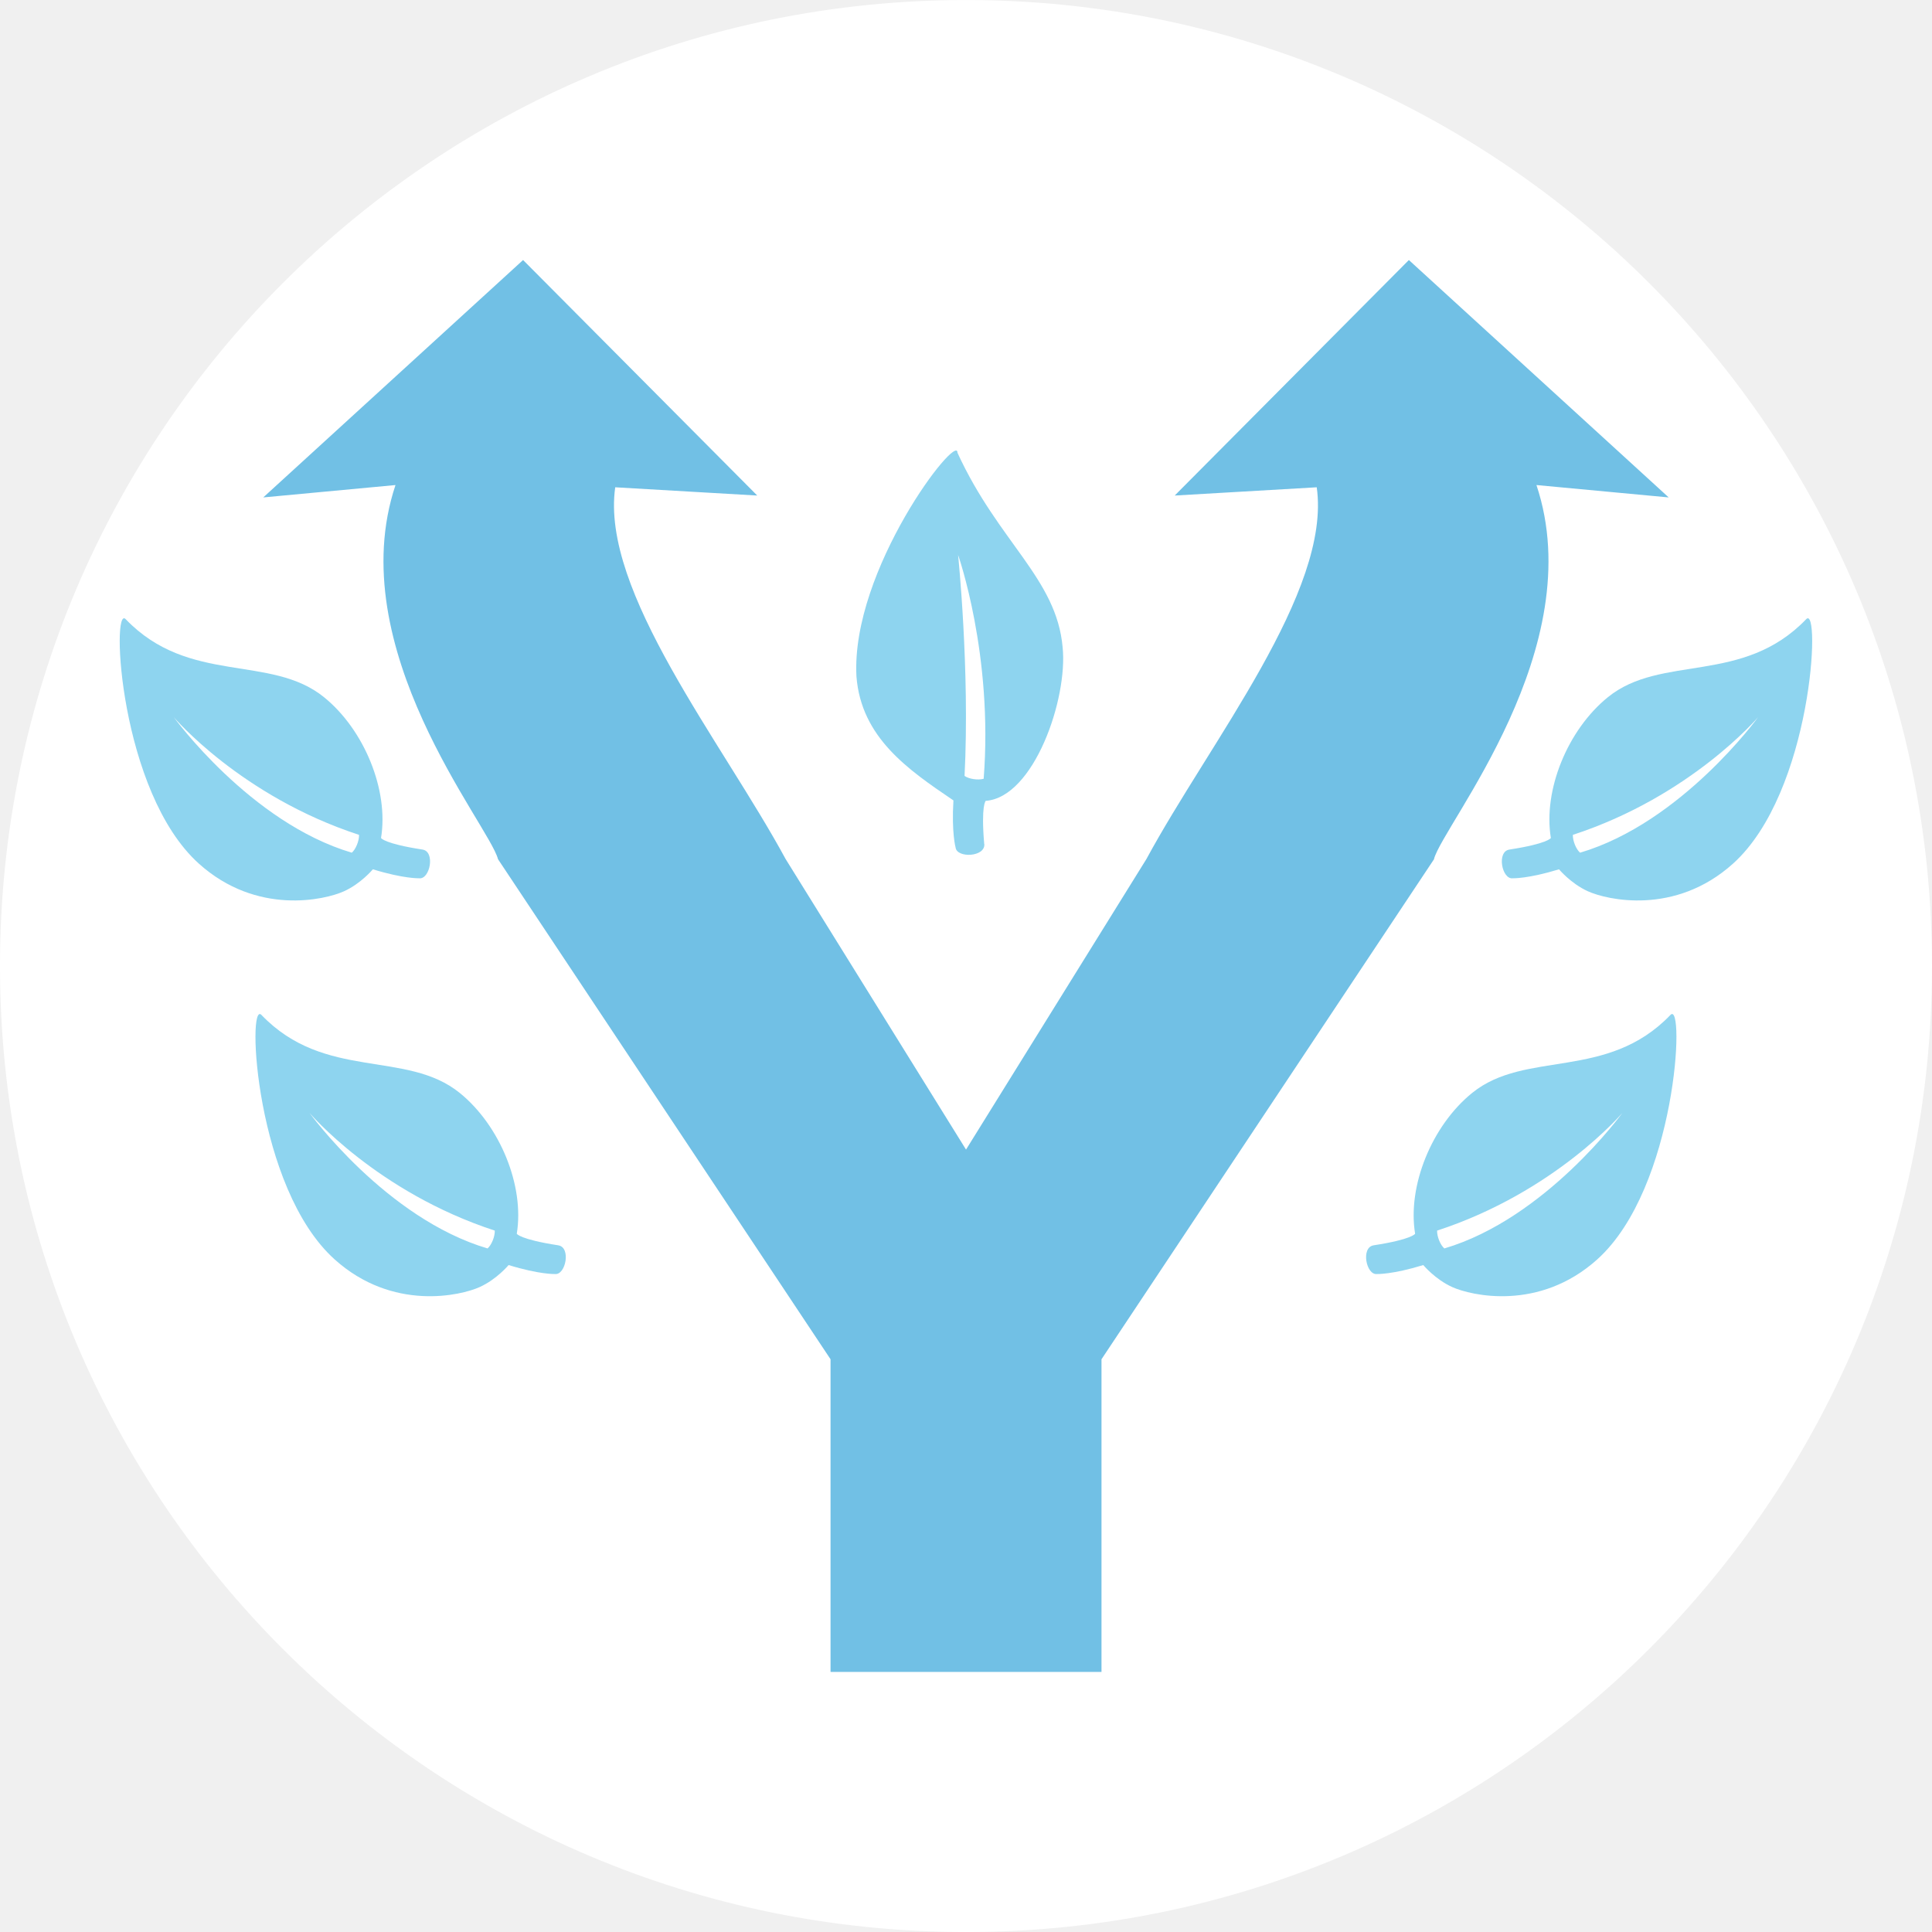
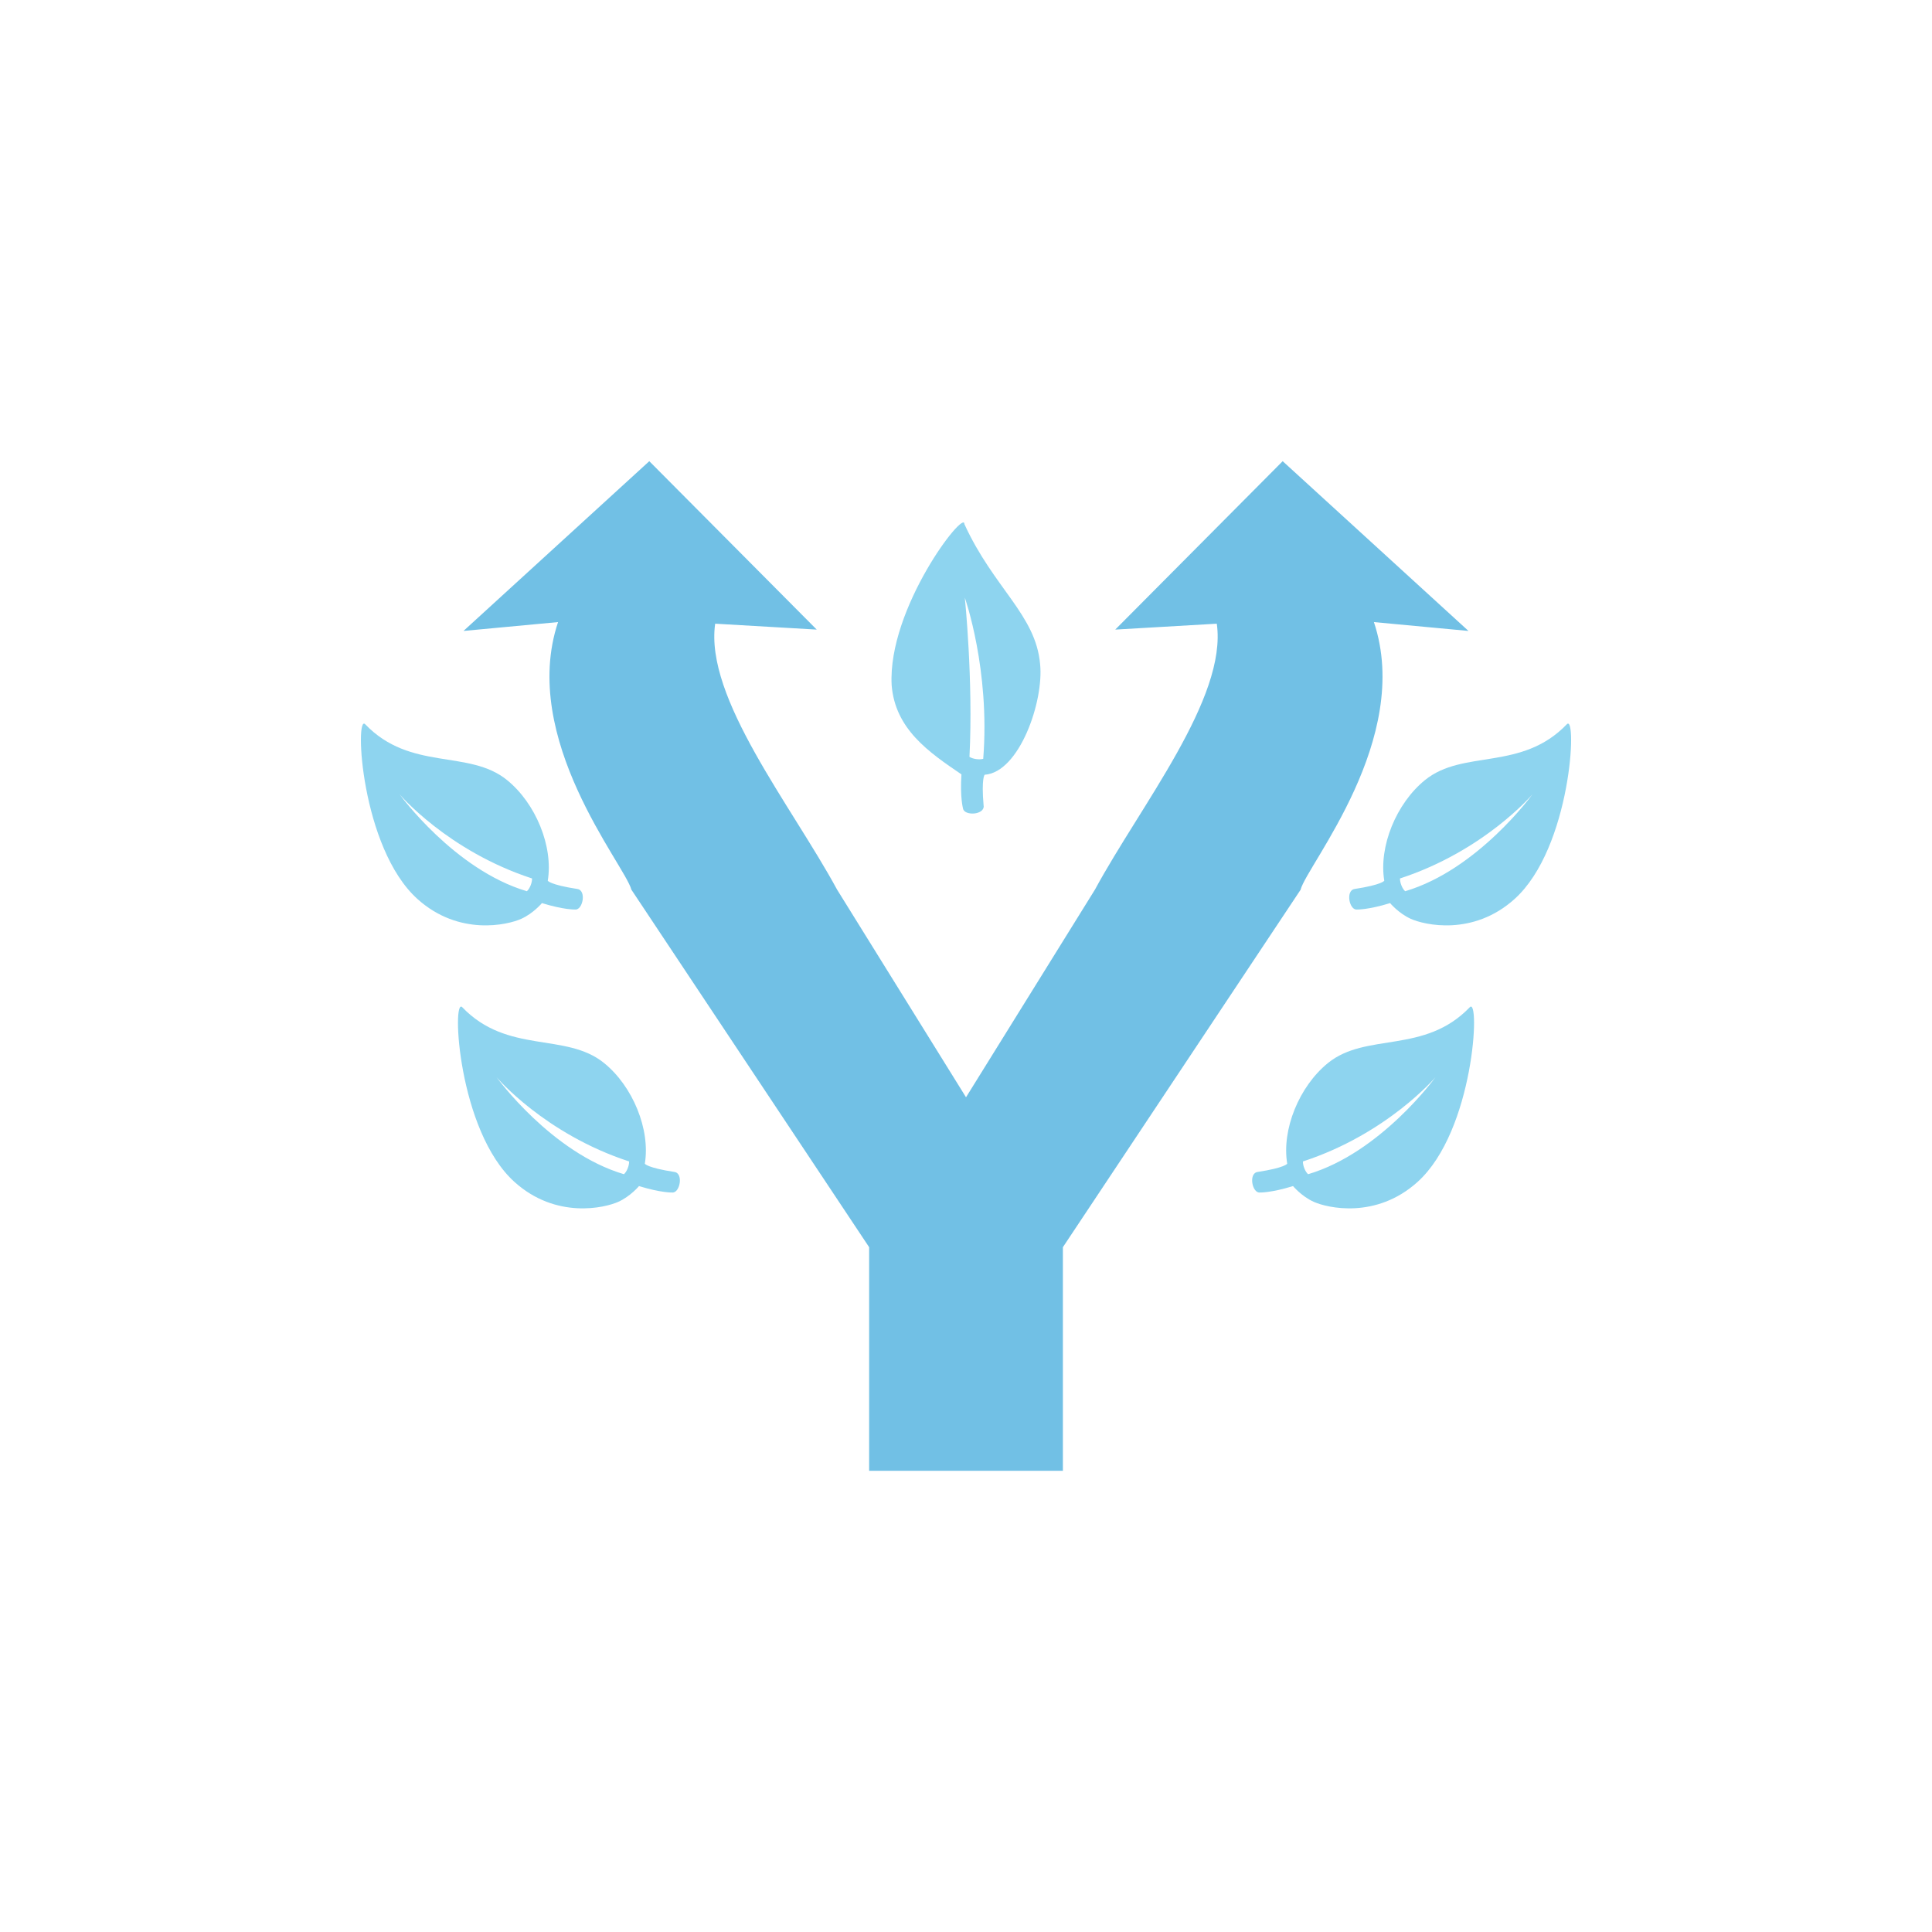
- <svg xmlns="http://www.w3.org/2000/svg" width="21.534mm" height="21.534mm" viewBox="0 0 21.534 21.534" version="1.1" id="svg8">
+ <svg xmlns="http://www.w3.org/2000/svg" width="25mm" height="25mm" viewBox="0 0 25 25" version="1.1" id="svg8">
  <defs id="defs2">
    </defs>
-   <g id="layer1" style="display:inline;opacity:1" transform="translate(-148.5471,-70.42973)">
-     <path d="m 157.959,85.602 c -0.43,-0.066 -0.463,-0.129 -0.463,-0.129 0.088,-0.532 -0.186,-1.205 -0.635,-1.569 -0.596,-0.484 -1.504,-0.133 -2.211,-0.87 -0.165,-0.172 -0.069,1.929 0.816,2.725 0.647,0.582 1.408,0.403 1.617,0.308 0.19,-0.086 0.322,-0.245 0.322,-0.245 0.345,0.106 0.516,0.1 0.516,0.1 0.121,0.015 0.182,-0.299 0.037,-0.32 z m -0.788,0.035 c -1.133,-0.335 -1.985,-1.511 -1.985,-1.511 0,0 0.748,0.882 2.065,1.312 0.002,0.067 -0.037,0.162 -0.081,0.199 z" id="path1717-2" style="display:inline;fill:#8ed4ef;fill-opacity:1;stroke-width:0.01" />
+   <g id="layer3" transform="translate(1.000002,0.9999995)" style="display:inline">
+     <rect style="fill:#ffffff;fill-opacity:1;stroke:none;stroke-width:0.379" id="rect1948" width="26.37" height="26.37" x="-1.678" y="-1.308" />
+   </g>
+   <g id="layer1" style="display:inline;opacity:1;" transform="translate(-147.5471,-69.42973)">
    <g fill="#71c0e5" id="g14" transform="matrix(0.2645833,0,0,0.2645833,150.7572,72.17217)" style="display:inline">
      <a id="a27" />
    </g>
-     <circle style="fill:#ffffff;fill-opacity:1;stroke:none;stroke-width:0.42" id="path1646" cx="159.314" cy="81.197" r="10.767" />
-     <path id="path1717-0" style="display:inline;fill:#8ed4ef;fill-opacity:1;stroke-width:0.01" d="m 153.257,79.899 c -0.43,-0.066 -0.463,-0.129 -0.463,-0.129 0.088,-0.532 -0.186,-1.205 -0.635,-1.569 -0.596,-0.484 -1.504,-0.133 -2.211,-0.87 -0.165,-0.172 -0.069,1.929 0.816,2.725 0.647,0.582 1.408,0.403 1.617,0.308 0.19,-0.086 0.322,-0.245 0.322,-0.245 0.345,0.106 0.516,0.1 0.516,0.1 0.121,0.015 0.182,-0.299 0.037,-0.32 z m -0.788,0.035 c -1.133,-0.335 -1.985,-1.511 -1.985,-1.511 0,0 0.748,0.882 2.065,1.312 0.002,0.067 -0.037,0.162 -0.081,0.199 z m 2.301,4.376 c -0.43,-0.066 -0.463,-0.129 -0.463,-0.129 0.088,-0.532 -0.186,-1.205 -0.635,-1.569 -0.596,-0.484 -1.504,-0.133 -2.211,-0.87 -0.165,-0.172 -0.069,1.929 0.816,2.725 0.647,0.582 1.408,0.403 1.617,0.308 0.19,-0.086 0.322,-0.245 0.322,-0.245 0.345,0.106 0.516,0.1 0.516,0.1 0.121,0.015 0.182,-0.299 0.037,-0.32 z m -0.788,0.035 c -1.133,-0.335 -1.985,-1.511 -1.985,-1.511 0,0 0.748,0.882 2.065,1.312 0.002,0.067 -0.037,0.162 -0.081,0.199 z m 11.388,-4.446 c 0.43,-0.066 0.463,-0.129 0.463,-0.129 -0.088,-0.532 0.186,-1.205 0.635,-1.569 0.596,-0.484 1.504,-0.133 2.211,-0.87 0.165,-0.172 0.069,1.929 -0.816,2.725 -0.647,0.582 -1.408,0.403 -1.617,0.308 -0.19,-0.086 -0.322,-0.245 -0.322,-0.245 -0.345,0.106 -0.516,0.1 -0.516,0.1 -0.121,0.015 -0.182,-0.299 -0.037,-0.32 z m 0.788,0.035 c 1.133,-0.335 1.985,-1.511 1.985,-1.511 0,0 -0.748,0.882 -2.065,1.312 -0.002,0.067 0.037,0.162 0.081,0.199 z m -2.301,4.376 c 0.43,-0.066 0.463,-0.129 0.463,-0.129 -0.088,-0.532 0.186,-1.205 0.635,-1.569 0.596,-0.484 1.504,-0.133 2.211,-0.87 0.165,-0.172 0.069,1.929 -0.816,2.725 -0.647,0.582 -1.408,0.403 -1.617,0.308 -0.19,-0.086 -0.322,-0.245 -0.322,-0.245 -0.345,0.106 -0.516,0.1 -0.516,0.1 -0.121,0.015 -0.182,-0.299 -0.037,-0.32 z m 0.788,0.035 c 1.133,-0.335 1.985,-1.511 1.985,-1.511 0,0 -0.748,0.882 -2.065,1.312 -0.002,0.067 0.037,0.162 0.081,0.199 z" />
-     <path id="path1717-0-5" style="display:inline;fill:#8ed4ef;fill-opacity:1;stroke-width:0.01" d="m 159.517,79.836 c -0.037,-0.434 0.017,-0.48 0.017,-0.48 0.537,-0.039 0.917,-1.138 0.857,-1.713 -0.068,-0.765 -0.716,-1.172 -1.172,-2.167 0.005,-0.238 -1.189,1.305 -1.126,2.493 0.053,0.682 0.576,1.04 1.081,1.382 -0.022,0.36 0.024,0.525 0.024,0.525 0.014,0.121 0.333,0.107 0.32,-0.039 z m -0.219,-0.758 c 0.06,-1.18 -0.072,-2.463 -0.072,-2.463 0,0 0.393,1.113 0.285,2.495 -0.065,0.018 -0.166,0.002 -0.213,-0.032 z" />
+     <path id="path1717-0" style="display:inline;fill:#8ed4ef;fill-opacity:1;stroke-width:0.01" d="m 153.257,79.899 c -0.43,-0.066 -0.463,-0.129 -0.463,-0.129 0.088,-0.532 -0.186,-1.205 -0.635,-1.569 -0.596,-0.484 -1.504,-0.133 -2.211,-0.87 -0.165,-0.172 -0.069,1.929 0.816,2.725 0.647,0.582 1.408,0.403 1.617,0.308 0.19,-0.086 0.322,-0.245 0.322,-0.245 0.345,0.106 0.516,0.1 0.516,0.1 0.121,0.015 0.182,-0.299 0.037,-0.32 z m -0.788,0.035 c -1.133,-0.335 -1.985,-1.511 -1.985,-1.511 0,0 0.748,0.882 2.065,1.312 0.002,0.067 -0.037,0.162 -0.081,0.199 z m 2.301,4.376 c -0.43,-0.066 -0.463,-0.129 -0.463,-0.129 0.088,-0.532 -0.186,-1.205 -0.635,-1.569 -0.596,-0.484 -1.504,-0.133 -2.211,-0.87 -0.165,-0.172 -0.069,1.929 0.816,2.725 0.647,0.582 1.408,0.403 1.617,0.308 0.19,-0.086 0.322,-0.245 0.322,-0.245 0.345,0.106 0.516,0.1 0.516,0.1 0.121,0.015 0.182,-0.299 0.037,-0.32 z m -0.788,0.035 c -1.133,-0.335 -1.985,-1.511 -1.985,-1.511 0,0 0.748,0.882 2.065,1.312 0.002,0.067 -0.037,0.162 -0.081,0.199 z m 11.388,-4.446 c 0.43,-0.066 0.463,-0.129 0.463,-0.129 -0.088,-0.532 0.186,-1.205 0.635,-1.569 0.596,-0.484 1.504,-0.133 2.211,-0.87 0.165,-0.172 0.069,1.929 -0.816,2.725 -0.647,0.582 -1.408,0.403 -1.617,0.308 -0.19,-0.086 -0.322,-0.245 -0.322,-0.245 -0.345,0.106 -0.516,0.1 -0.516,0.1 -0.121,0.015 -0.182,-0.299 -0.037,-0.32 z m 0.788,0.035 c 1.133,-0.335 1.985,-1.511 1.985,-1.511 0,0 -0.748,0.882 -2.065,1.312 -0.002,0.067 0.037,0.162 0.081,0.199 z m -2.301,4.376 c 0.43,-0.066 0.463,-0.129 0.463,-0.129 -0.088,-0.532 0.186,-1.205 0.635,-1.569 0.596,-0.484 1.504,-0.133 2.211,-0.87 0.165,-0.172 0.069,1.929 -0.816,2.725 -0.647,0.582 -1.408,0.403 -1.617,0.308 -0.19,-0.086 -0.322,-0.245 -0.322,-0.245 -0.345,0.106 -0.516,0.1 -0.516,0.1 -0.121,0.015 -0.182,-0.299 -0.037,-0.32 z m 0.788,0.035 c 1.133,-0.335 1.985,-1.511 1.985,-1.511 0,0 -0.748,0.882 -2.065,1.312 -0.002,0.067 0.037,0.162 0.081,0.199 z" transform="matrix(0.8301513,0,0,0.8301513,27.79303,14.60498)" />
+     <path id="path1717-0-5" style="display:inline;fill:#8ed4ef;fill-opacity:1;stroke-width:0.008" d="m 160.275,79.856 c -0.031,-0.363 0.014,-0.401 0.014,-0.401 0.449,-0.032 0.767,-0.951 0.717,-1.432 -0.057,-0.639 -0.599,-0.98 -0.98,-1.812 0.004,-0.199 -0.994,1.09 -0.941,2.084 0.045,0.57 0.482,0.869 0.903,1.155 -0.019,0.301 0.02,0.439 0.02,0.439 0.012,0.101 0.278,0.089 0.268,-0.032 z m -0.183,-0.633 c 0.05,-0.986 -0.06,-2.059 -0.06,-2.059 0,0 0.329,0.93 0.238,2.085 -0.054,0.015 -0.139,0.001 -0.178,-0.026 z" />
  </g>
-   <g id="layer2" transform="translate(-148.5471,-70.42973)" style="mix-blend-mode:normal">
-     <path d="m 154.062,80.004 3.708,5.576 v 3.485 h 1.51 1.51 v -3.485 l 3.708,-5.576 m -3.207,0 -2.011,3.239 -2.011,-3.239 m -3.207,0 h 3.207 C 156.561,78.698 155.205,77.02 155.37,75.861 l 1.583,0.092 -2.61,-2.625 -2.896,2.646 1.474,-0.138 c -0.607,1.817 1.037,3.779 1.142,4.168 z m 10.436,0 h -3.207 c 0.707,-1.307 2.063,-2.984 1.898,-4.143 l -1.583,0.092 2.61,-2.625 2.896,2.646 -1.474,-0.138 c 0.607,1.817 -1.037,3.779 -1.142,4.168 z" id="path12-1" style="display:inline;fill:#71c0e5;fill-opacity:1;stroke-width:0.265" transform="translate(0.0343323)" />
+   <g id="layer2" transform="translate(-147.5471,-69.42973)" style="mix-blend-mode:normal">
+     <path d="m 154.062,80.004 3.708,5.576 v 3.485 h 1.51 1.51 v -3.485 l 3.708,-5.576 m -3.207,0 -2.011,3.239 -2.011,-3.239 m -3.207,0 h 3.207 C 156.561,78.698 155.205,77.02 155.37,75.861 l 1.583,0.092 -2.61,-2.625 -2.896,2.646 1.474,-0.138 c -0.607,1.817 1.037,3.779 1.142,4.168 z m 10.436,0 h -3.207 c 0.707,-1.307 2.063,-2.984 1.898,-4.143 l -1.583,0.092 2.61,-2.625 2.896,2.646 -1.474,-0.138 c 0.607,1.817 -1.037,3.779 -1.142,4.168 z" id="path12-1" style="display:inline;fill:#71c0e5;fill-opacity:1;stroke-width:0.265" transform="matrix(0.8301513,0,0,0.8301513,27.82079,14.52415)" />
+   </g>
+   <g id="layer4" transform="translate(1.000002,0.9999995)" style="display:none;opacity:0.206;mix-blend-mode:normal">
+     <ellipse style="fill:#d40000;fill-opacity:1;stroke:none;stroke-width:0.577" id="path1860" cx="11.408" cy="11.5" rx="9.999" ry="9.955" />
  </g>
</svg>
